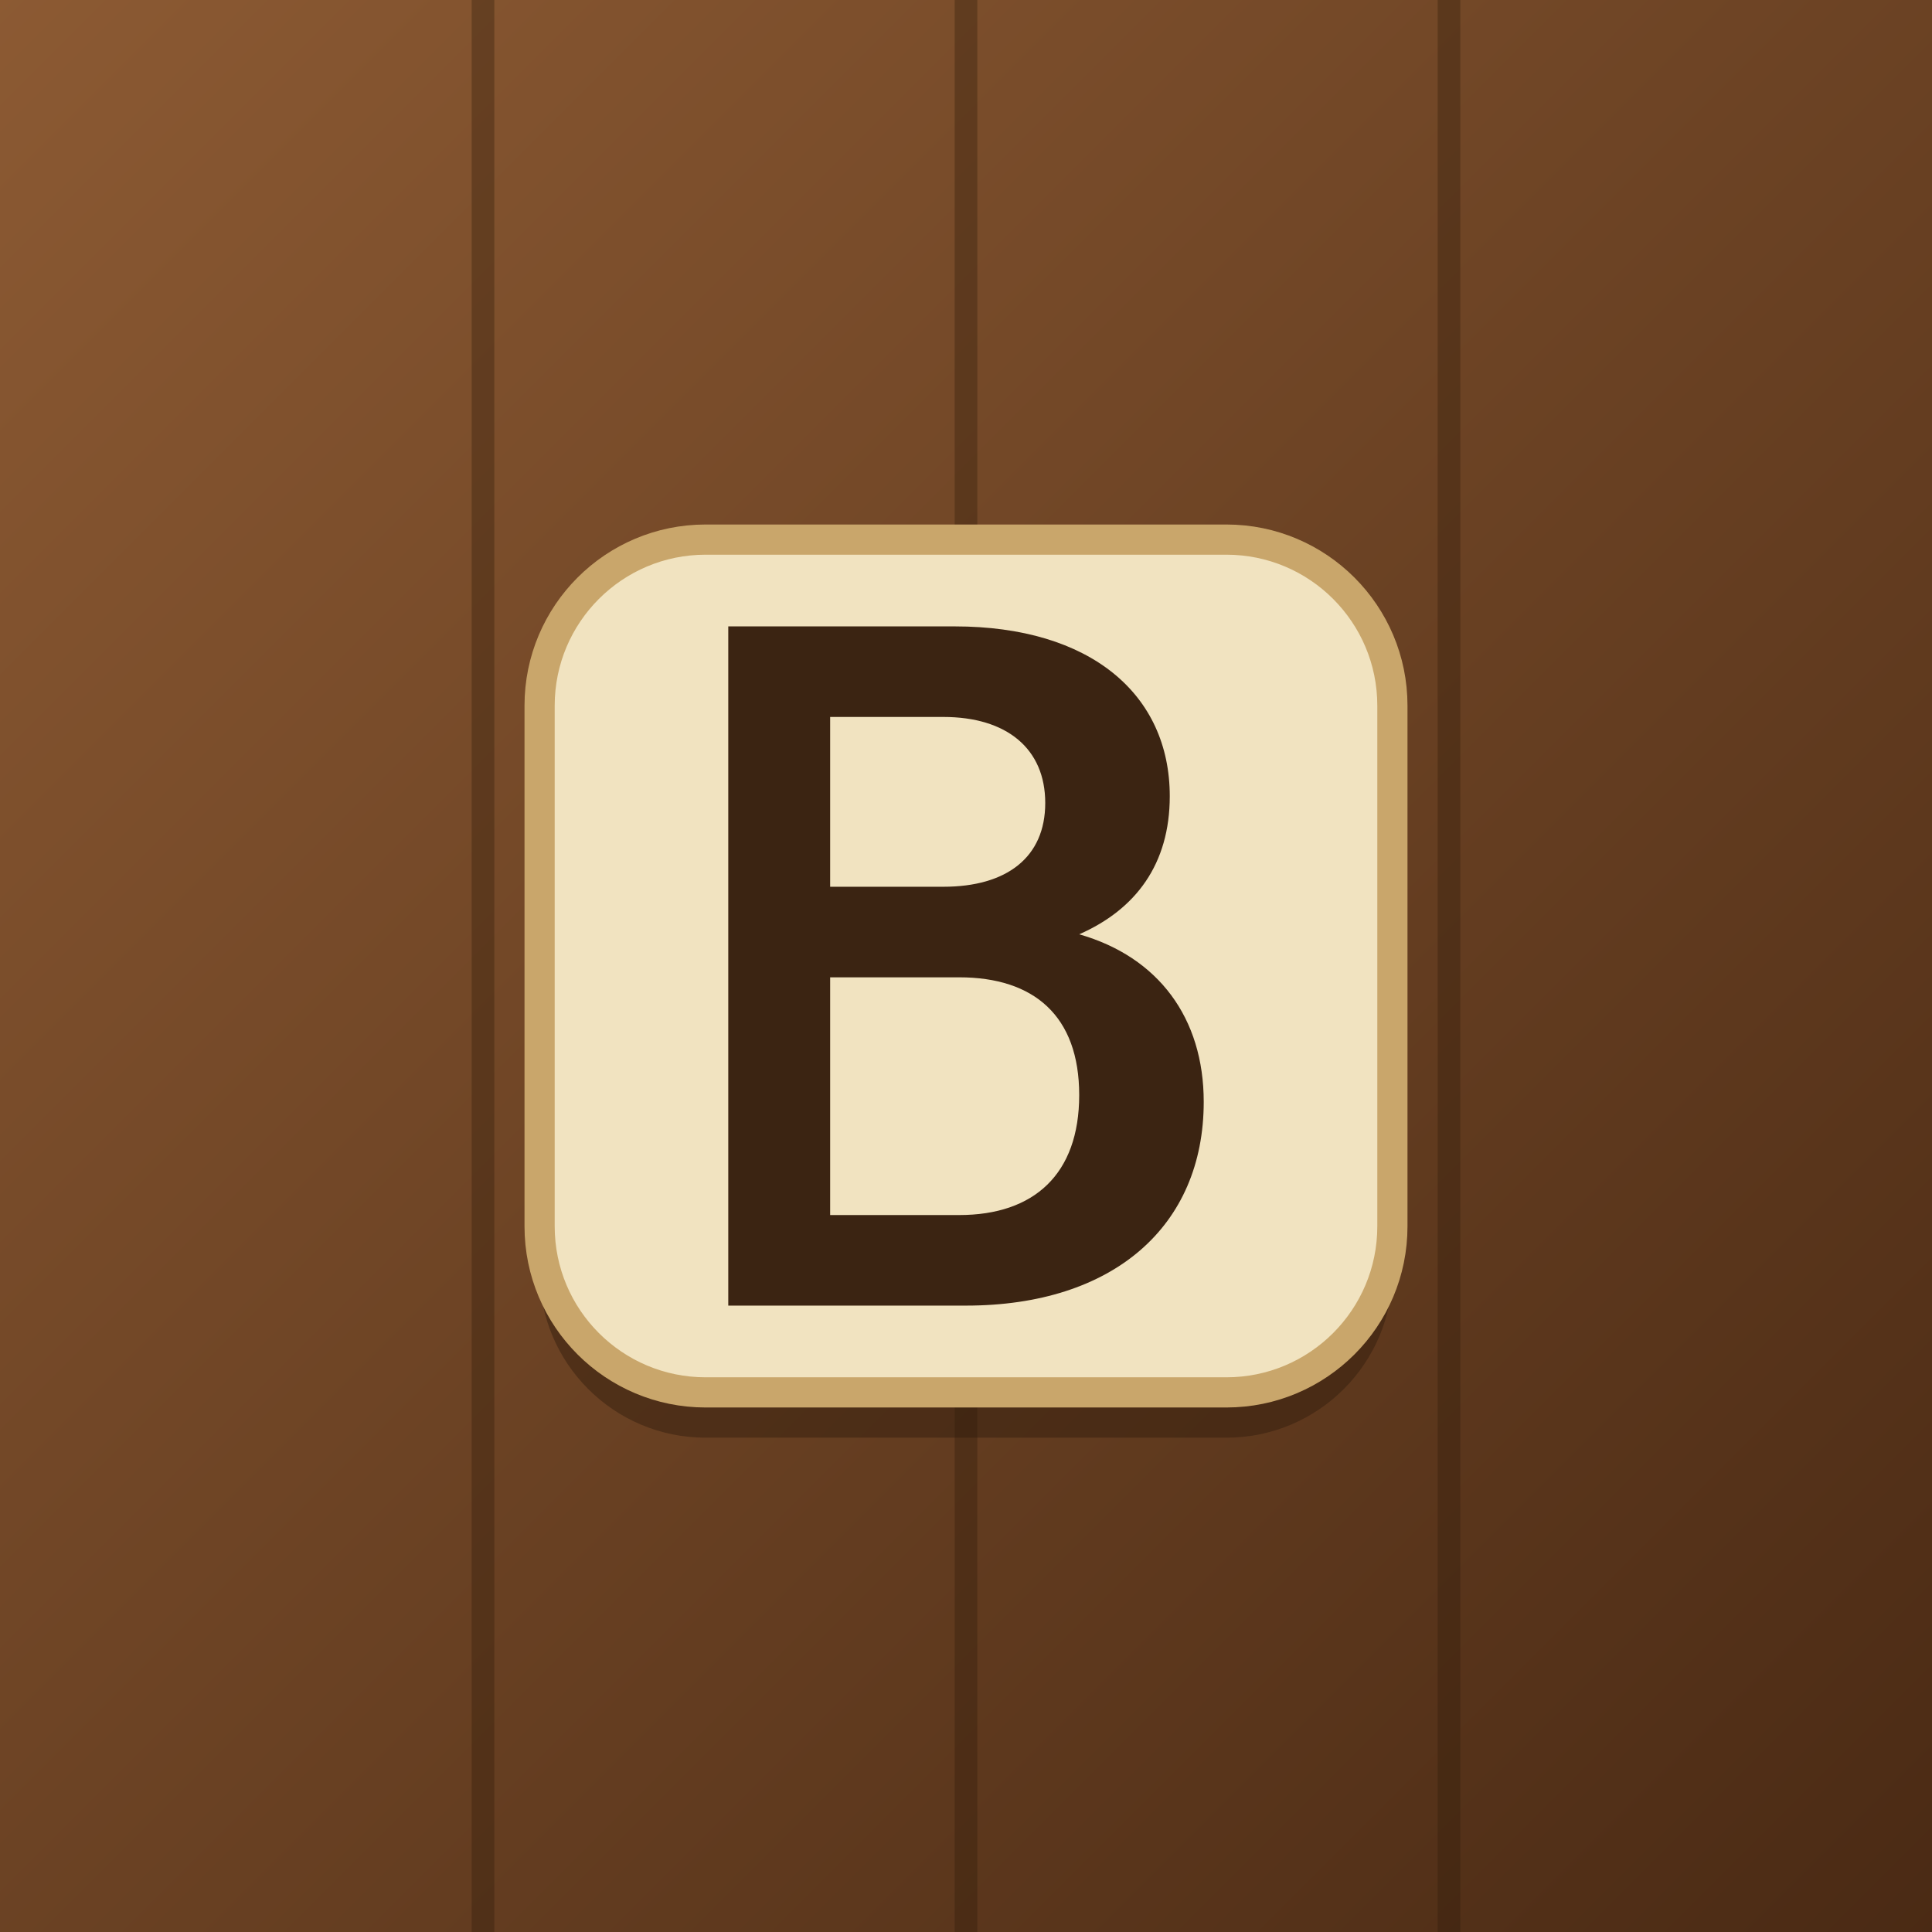
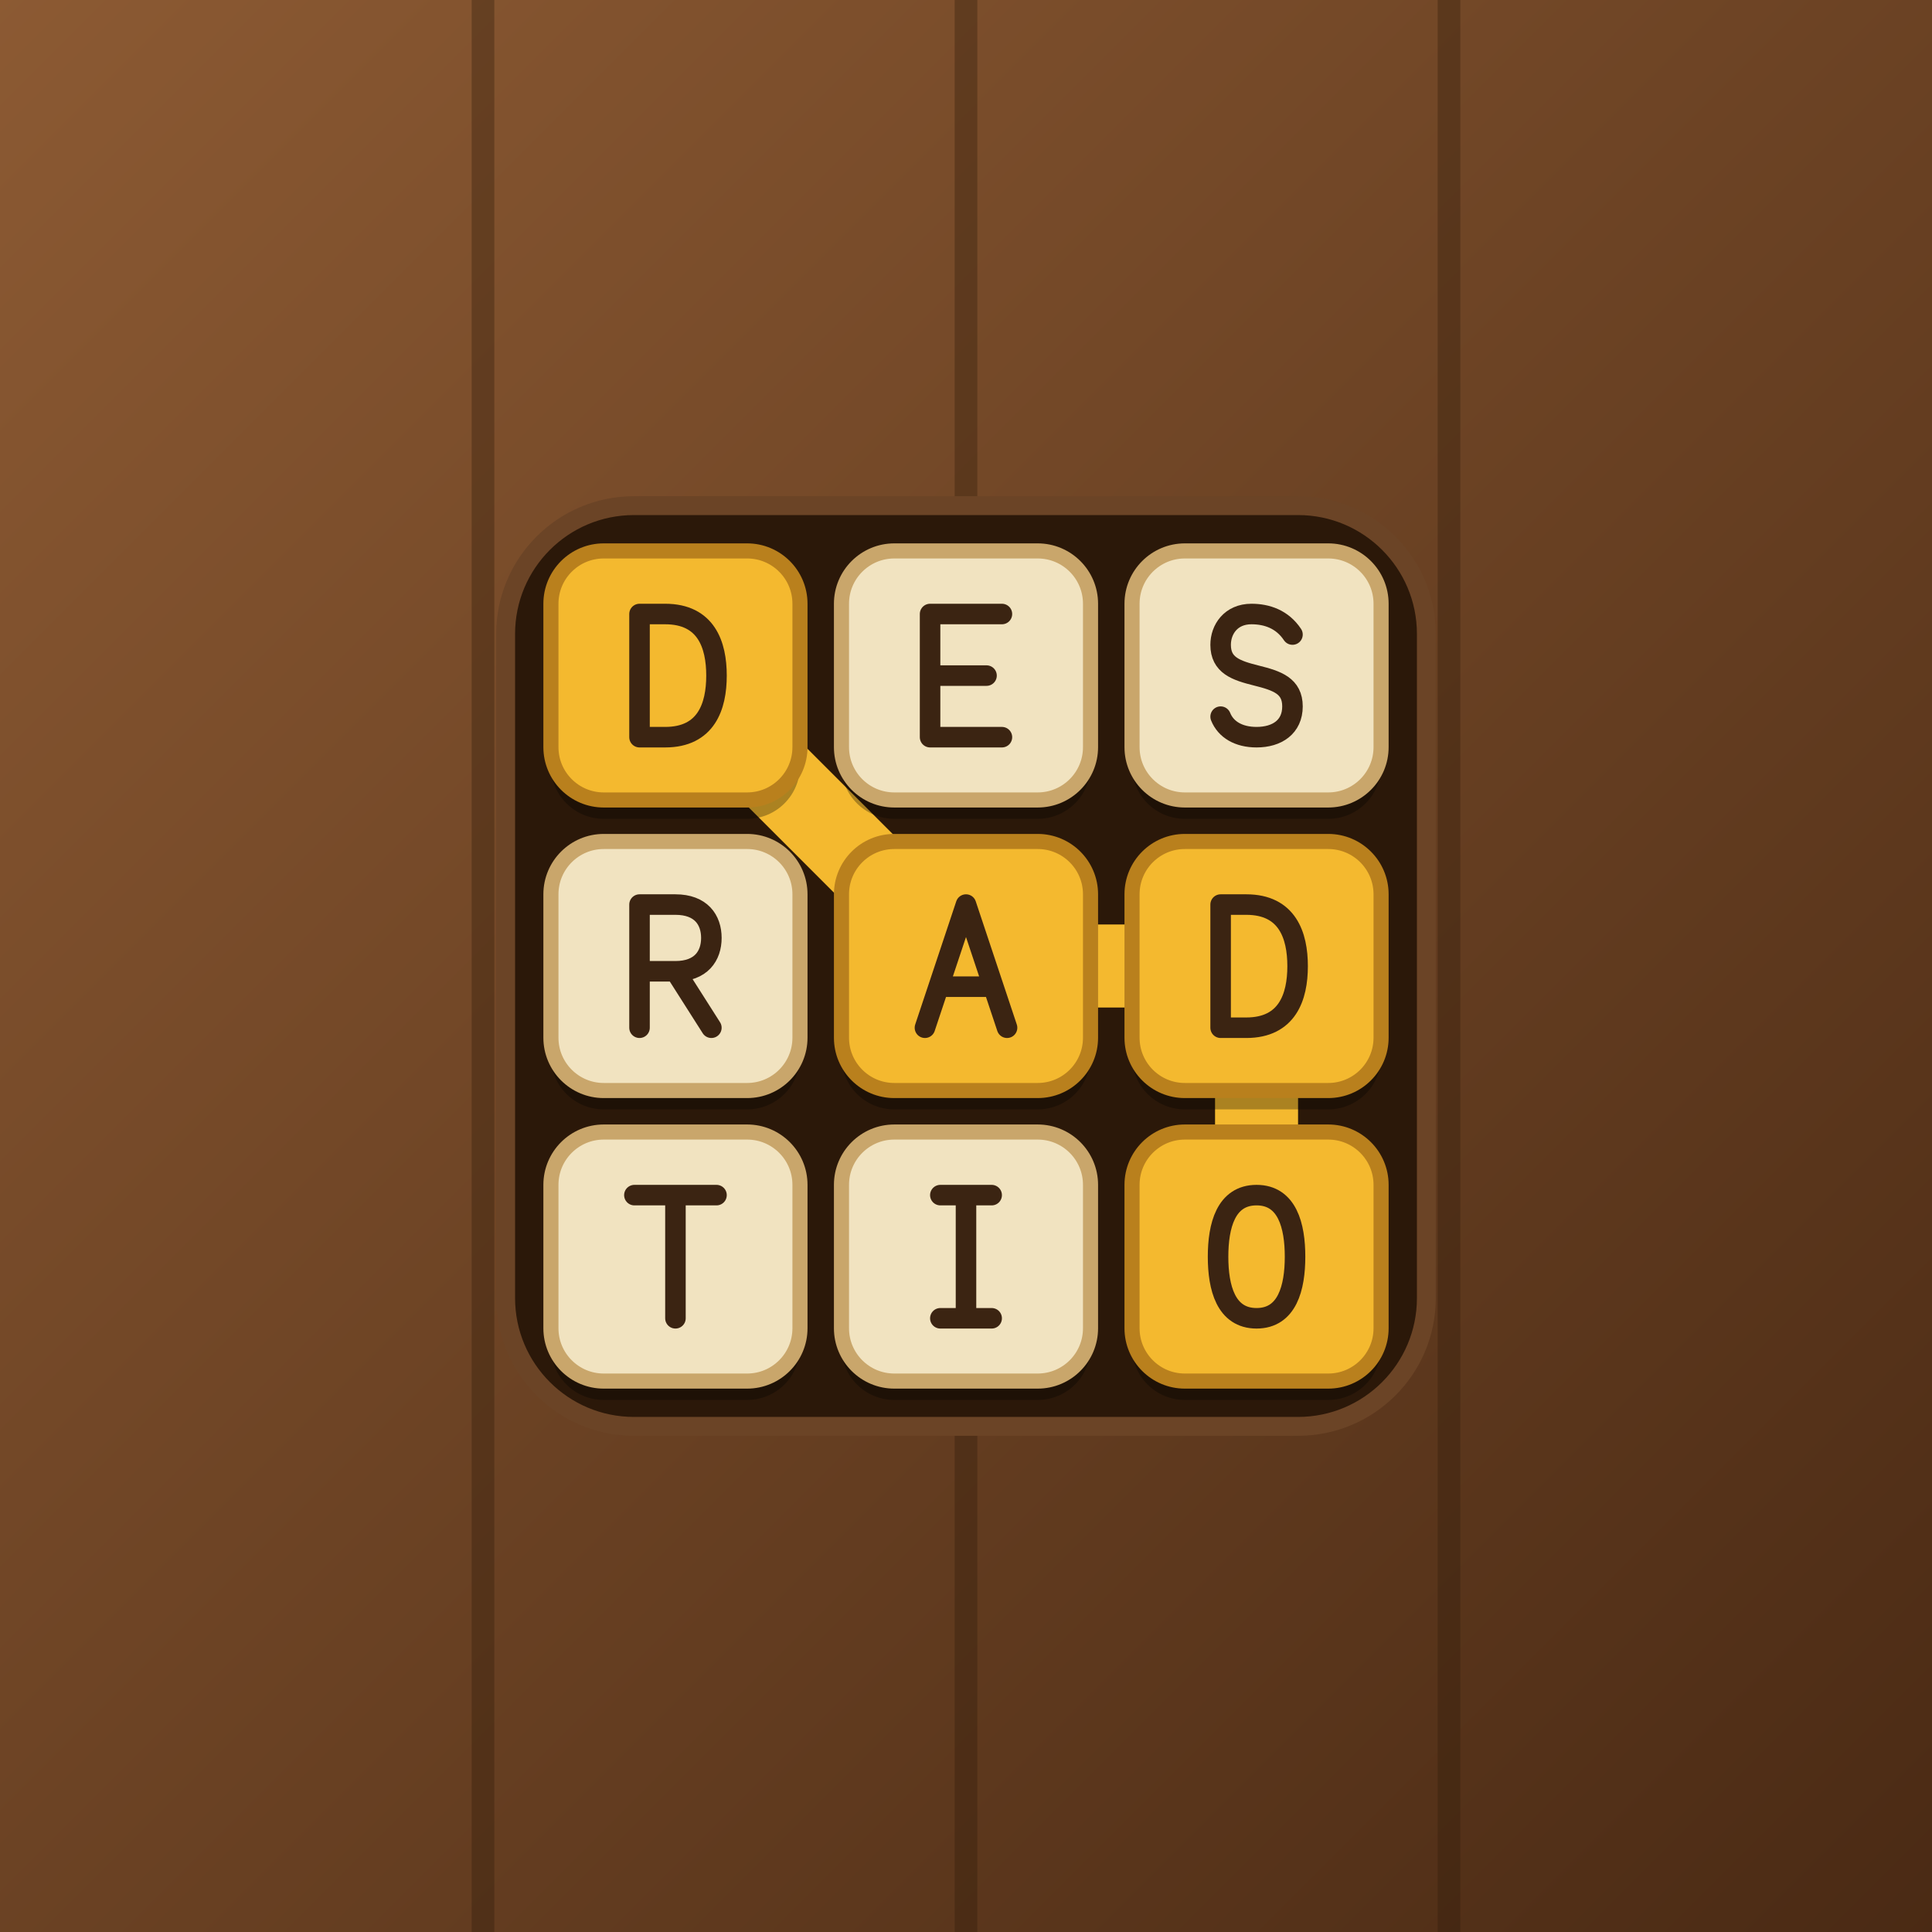
<svg xmlns="http://www.w3.org/2000/svg" width="512" height="512" viewBox="0 0 512 512">
  <defs>
    <linearGradient id="wood" x1="0" y1="0" x2="1" y2="1">
      <stop offset="0" stop-color="#8c5a33" />
      <stop offset="1" stop-color="#4a2a14" />
    </linearGradient>
  </defs>
  <rect width="512" height="512" fill="url(#wood)" />
  <g stroke="#2e1a0b" stroke-opacity="0.35" stroke-width="6">
    <line x1="128" y1="0" x2="128" y2="512" />
    <line x1="256" y1="0" x2="256" y2="512" />
    <line x1="384" y1="0" x2="384" y2="512" />
  </g>
-   <rect x="143" y="155" width="226" height="226" rx="44" fill="#2e1a0b" opacity="0.45" />
-   <rect x="143" y="143" width="226" height="226" rx="44" fill="#f1e3c0" stroke="#c9a66b" stroke-width="8" />
-   <path fill="#3b2412" fill-rule="evenodd" transform="translate(256 256) scale(0.6) translate(-295 -280)" d="M190 130 H290 C350 130 385 160 385 205 C385 235 370 255 345 266 C380 276 400 303 400 340 C400 395 360 430 295 430 H190 Z M235 170 V245 H285 C313 245 330 232 330 208 C330 184 313 170 285 170 Z M235 285 V390 H292 C325 390 345 372 345 337 C345 302 325 285 292 285 Z" />
+   <rect x="134" y="134" width="244" height="244" rx="34" fill="#2b1809" stroke="#6b4426" stroke-width="5" />
+   <polyline points="179,179 256,256 333,256 333,333" fill="none" stroke="#f4b92f" stroke-width="22" stroke-linecap="round" stroke-linejoin="round" />
+   <g fill="#000" opacity="0.3">
+     <rect x="146" y="151" width="66" height="66" rx="14" />
+     <rect x="223" y="151" width="66" height="66" rx="14" />
+     <rect x="300" y="151" width="66" height="66" rx="14" />
+     <rect x="146" y="228" width="66" height="66" rx="14" />
+     <rect x="223" y="228" width="66" height="66" rx="14" />
+     <rect x="300" y="228" width="66" height="66" rx="14" />
+     <rect x="146" y="305" width="66" height="66" rx="14" />
+     <rect x="223" y="305" width="66" height="66" rx="14" />
+     <rect x="300" y="305" width="66" height="66" rx="14" />
+   </g>
+   <g fill="#f1e3c0" stroke="#c9a66b" stroke-width="4">
+     <rect x="223" y="146" width="66" height="66" rx="14" />
+     <rect x="300" y="146" width="66" height="66" rx="14" />
+     <rect x="146" y="223" width="66" height="66" rx="14" />
+     <rect x="146" y="300" width="66" height="66" rx="14" />
+     <rect x="223" y="300" width="66" height="66" rx="14" />
+   </g>
+   <g fill="#f4b92f" stroke="#b9801d" stroke-width="4">
+     <rect x="146" y="146" width="66" height="66" rx="14" />
+     <rect x="223" y="223" width="66" height="66" rx="14" />
+     <rect x="300" y="223" width="66" height="66" rx="14" />
+     <rect x="300" y="300" width="66" height="66" rx="14" />
+   </g>
+   <g fill="none" stroke="#3b2412" stroke-width="8" stroke-linecap="round" stroke-linejoin="round">
+     <path transform="translate(165.4 160) scale(0.68)" d="M6 4 V52 H16 C32 52 36 40 36 28 C36 16 32 4 16 4 Z" />
+     <path transform="translate(242.4 160) scale(0.68)" d="M34 4 H6 V52 H34 M6 28 H28" />
+     <path transform="translate(319.4 160) scale(0.68)" d="M34 12 C30 6 24 4 18 4 C10 4 6 10 6 16 C6 24 12 26 20 28 C28 30 34 32 34 40 C34 48 28 52 20 52 C13 52 8 49 6 44" />
+     <path transform="translate(165.4 237) scale(0.68)" d="M6 52 V4 H20 C30 4 34 10 34 17 C34 24 30 30 20 30 H6 M20 30 L34 52" />
+     <path transform="translate(242.4 237) scale(0.68)" d="M4 52 L20 4 L36 52 M10 36 H30" />
+     <path transform="translate(319.4 237) scale(0.68)" d="M6 4 V52 H16 C32 52 36 40 36 28 C36 16 32 4 16 4 Z" />
+     <path transform="translate(165.4 314) scale(0.68)" d="M4 4 H36 M20 4 V52" />
+     <path transform="translate(242.4 314) scale(0.68)" d="M10 4 H30 M20 4 V52 M10 52 H30" />
+     <path transform="translate(319.4 314) scale(0.68)" d="M20 4 C8 4 5 16 5 28 C5 40 8 52 20 52 C32 52 35 40 35 28 C35 16 32 4 20 4 Z" />
+   </g>
</svg>
